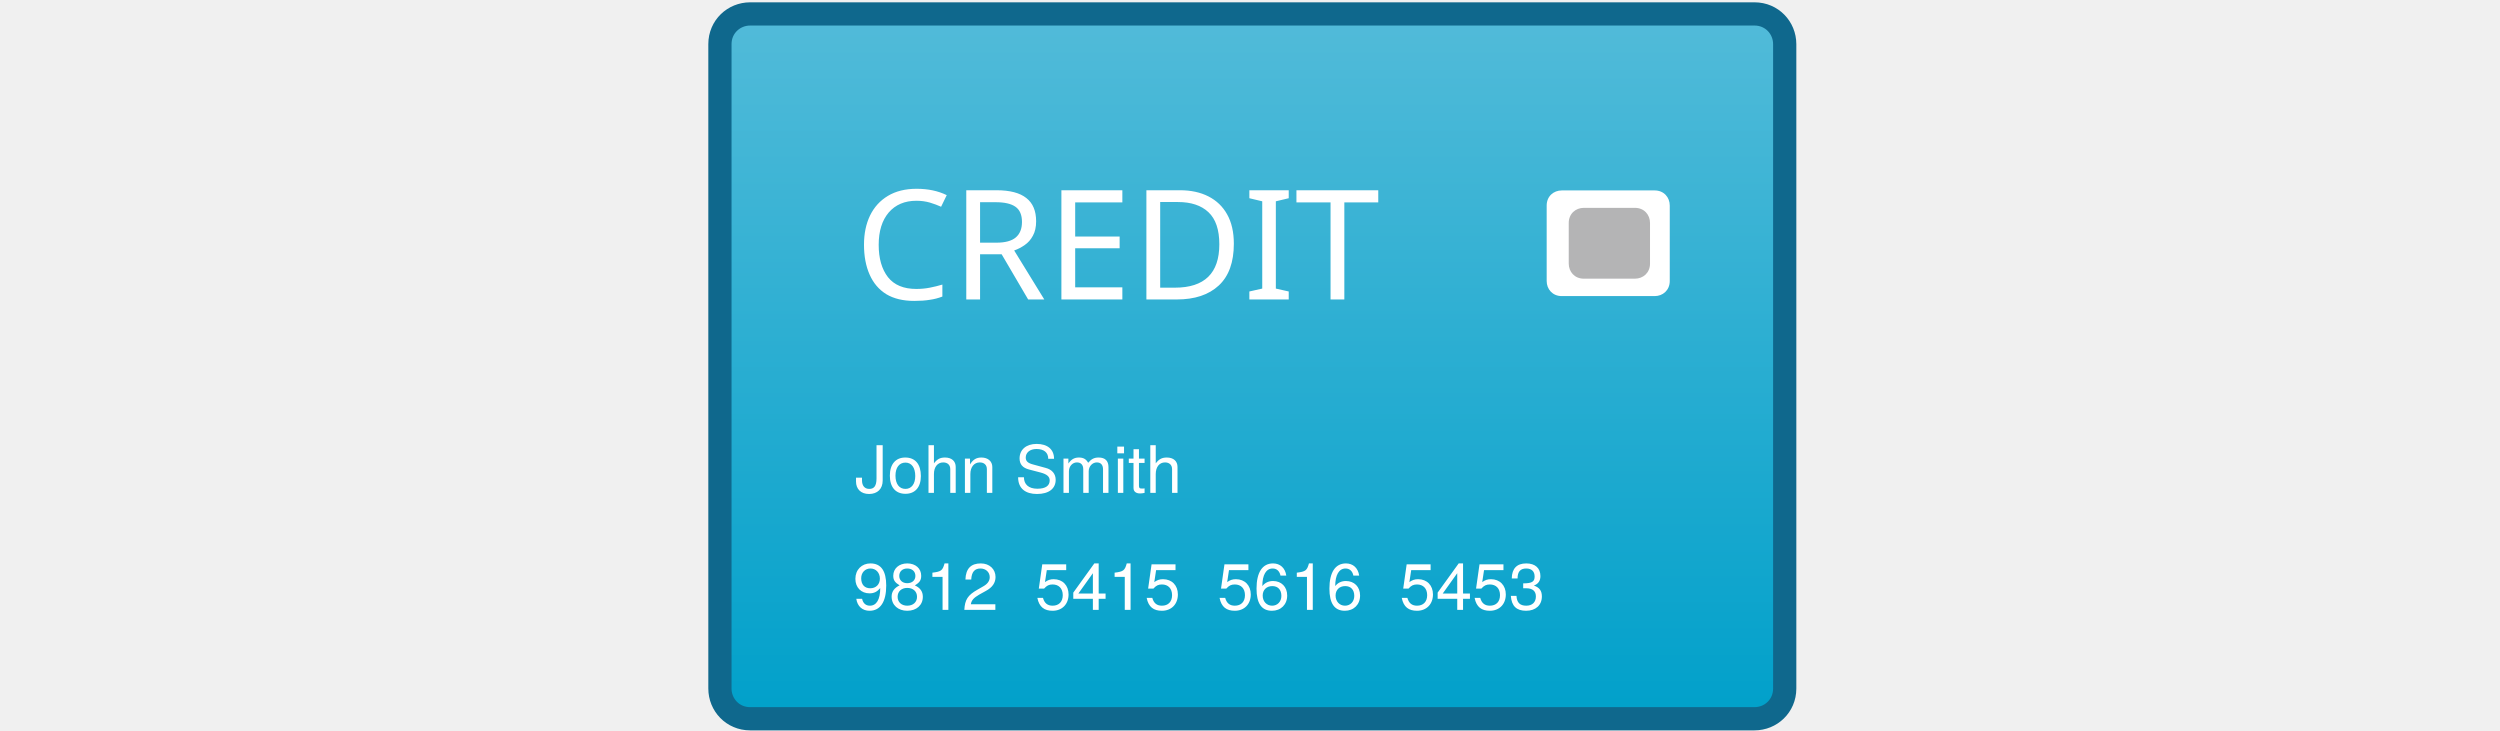
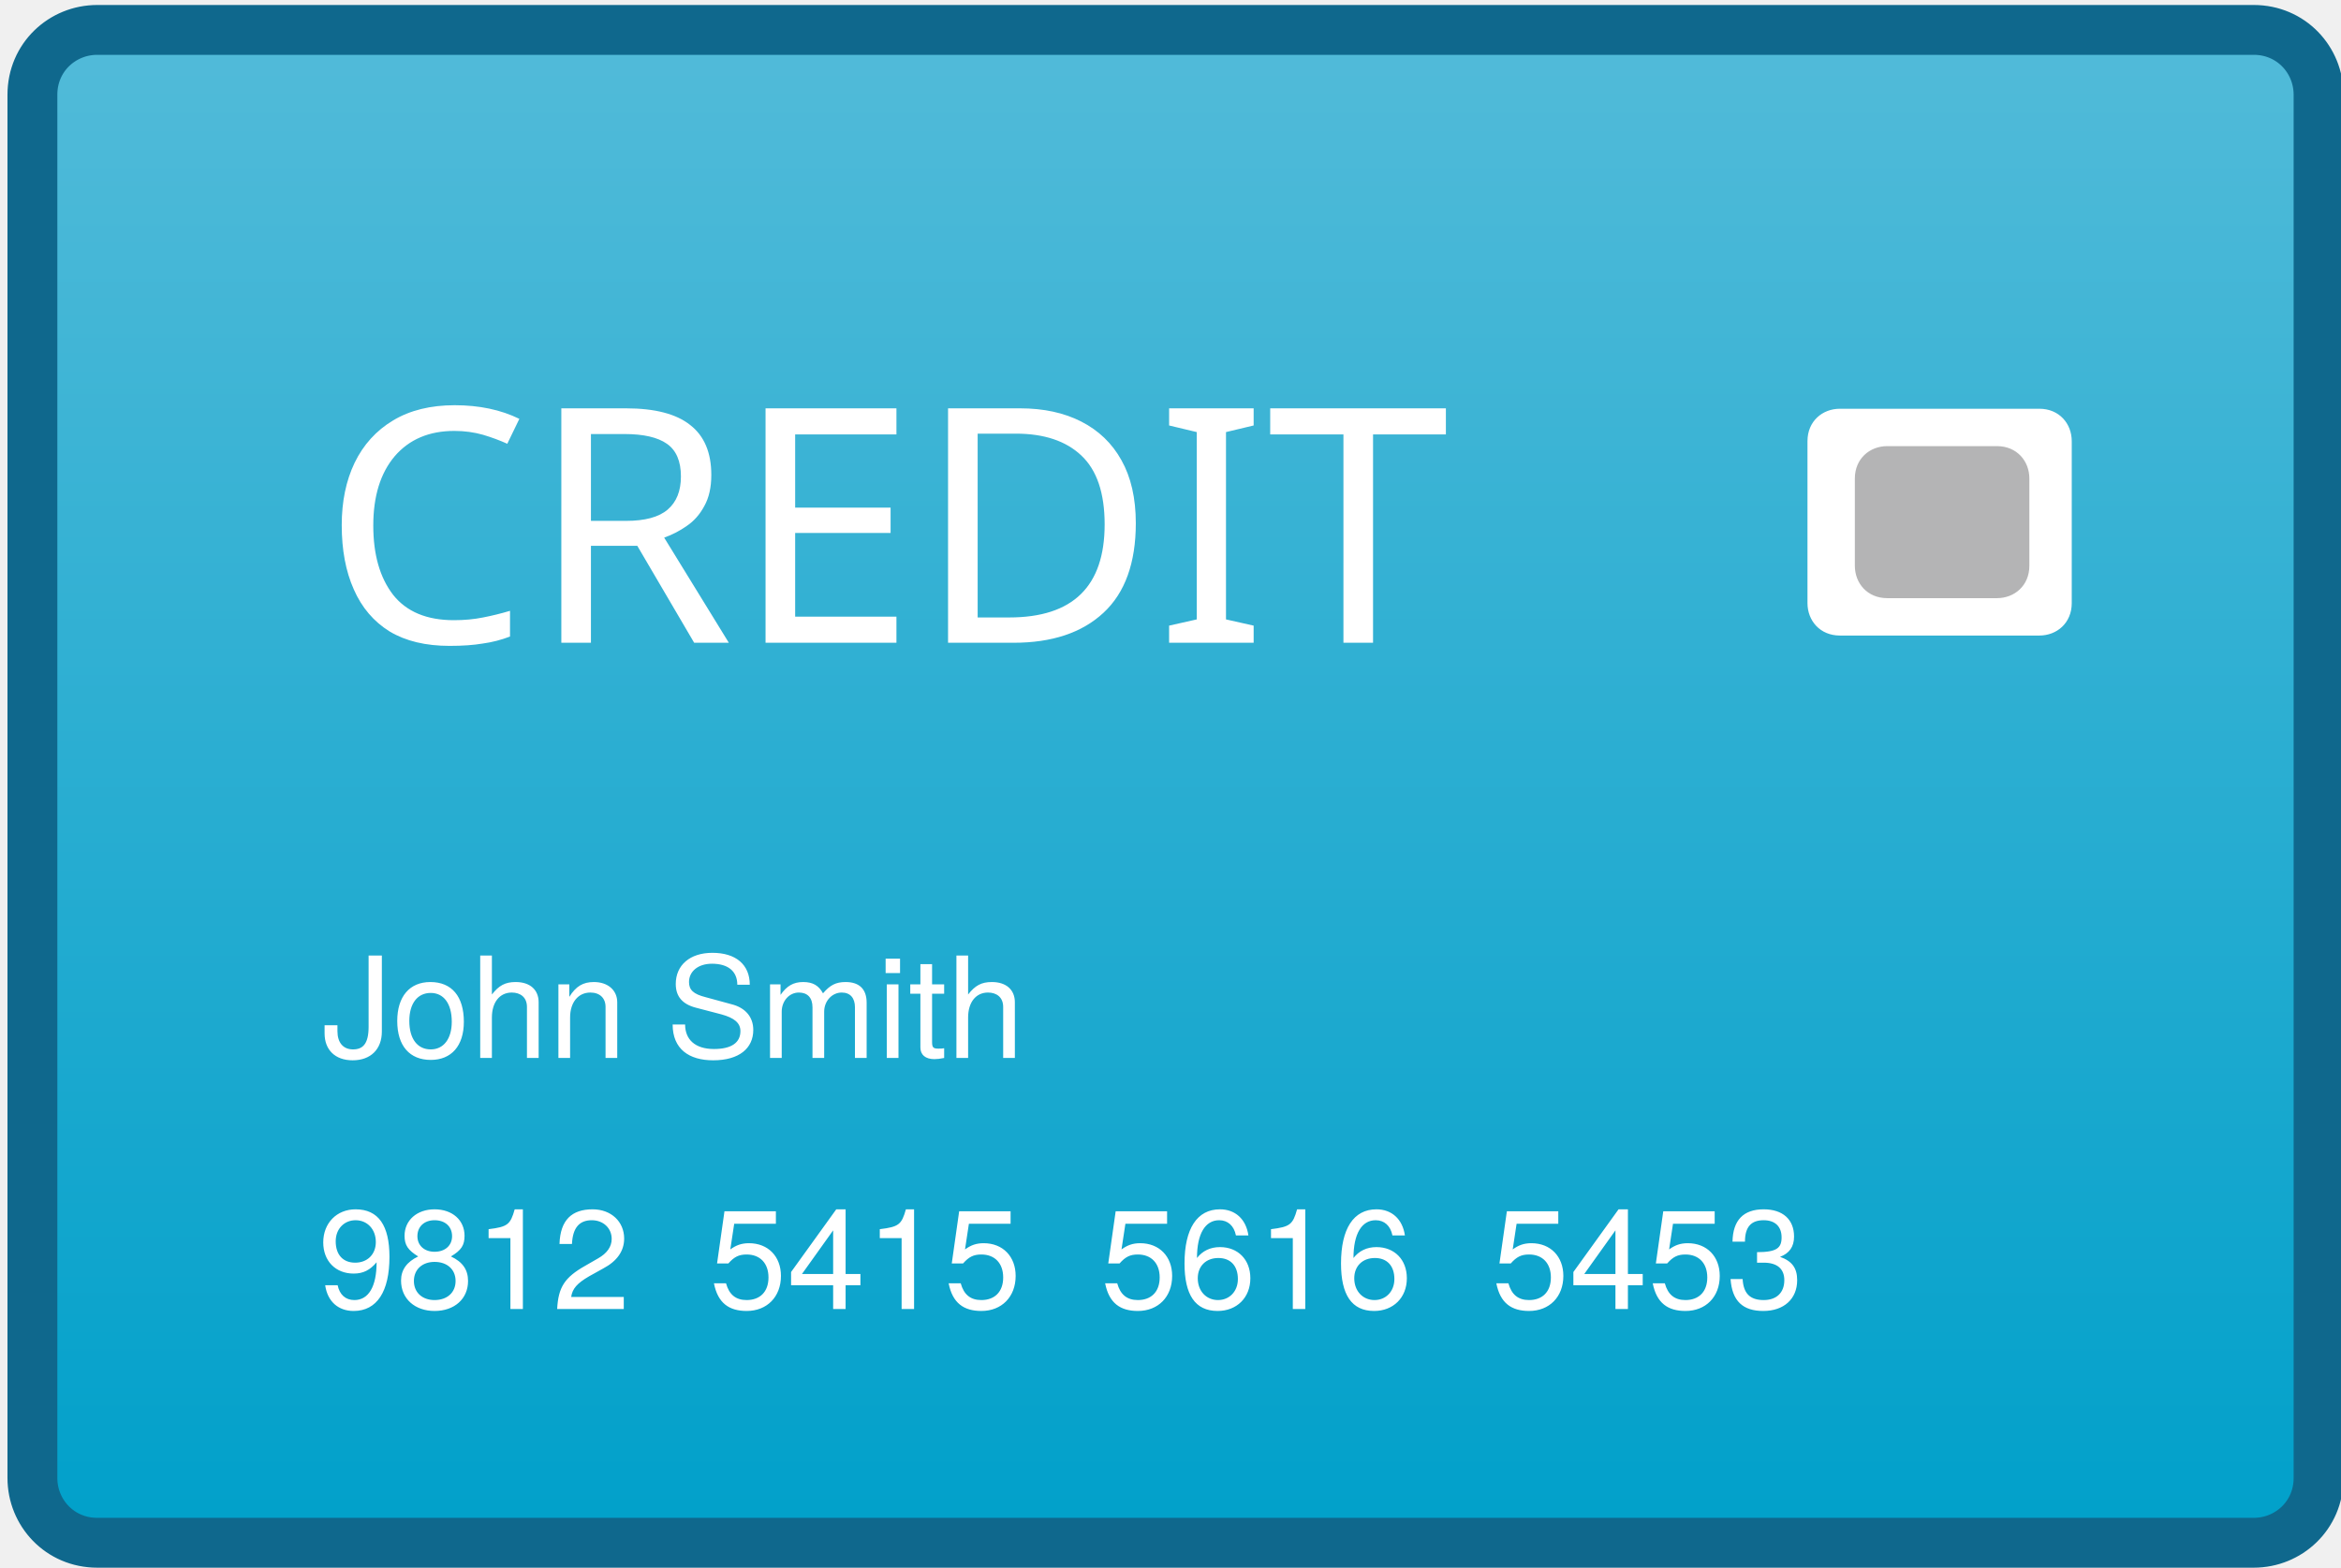
- <svg xmlns="http://www.w3.org/2000/svg" version="1.1" id="Layer_1" x="0px" y="0px" width="86.6px" height="25.3px" viewBox="180.5 88.2 93.9 62.9" enable-background="new 180.5 88.2 93.9 62.9" xml:space="preserve">
+ <svg xmlns="http://www.w3.org/2000/svg" version="1.1" id="Layer_1" x="0px" y="0px" viewBox="180.5 88.2 93.9 62.9" enable-background="new 180.5 88.2 93.9 62.9" xml:space="preserve">
  <g>
    <linearGradient id="SVGID_1_" gradientUnits="userSpaceOnUse" x1="152.6" y1="465" x2="152.6" y2="400.335" gradientTransform="matrix(0.9407 0 0 -0.9407 84.0114 526.7932)">
      <stop offset="0" style="stop-color:#52BBD9" />
      <stop offset="1" style="stop-color:#00A0CA" />
    </linearGradient>
    <path fill="url(#SVGID_1_)" d="M273.5,147.5c0,1.5-1.2,2.6-2.6,2.6h-86.5c-1.5,0-2.6-1.2-2.6-2.6V92c0-1.5,1.2-2.6,2.6-2.6h86.5   c1.5,0,2.6,1.2,2.6,2.6V147.5z" />
    <path fill="none" stroke="#0F688D" stroke-width="2" stroke-miterlimit="10" d="M273.5,147.5c0,1.5-1.2,2.6-2.6,2.6h-86.5   c-1.5,0-2.6-1.2-2.6-2.6V92c0-1.5,1.2-2.6,2.6-2.6h86.5c1.5,0,2.6,1.2,2.6,2.6V147.5z" />
  </g>
  <g>
    <path fill="#FFFFFF" d="M263.6,112.4c0,0.8-0.6,1.3-1.3,1.3h-8c-0.8,0-1.3-0.6-1.3-1.3v-6.5c0-0.8,0.6-1.3,1.3-1.3h8   c0.8,0,1.3,0.6,1.3,1.3V112.4z" />
  </g>
  <g>
    <path fill="#B4B4B5" d="M261.9,110.9c0,0.8-0.6,1.3-1.3,1.3h-4.4c-0.8,0-1.3-0.6-1.3-1.3v-3.5c0-0.8,0.6-1.3,1.3-1.3h4.4   c0.8,0,1.3,0.6,1.3,1.3V110.9z" />
  </g>
  <rect x="193.4" y="104.6" fill="none" width="52.1" height="11.2" />
  <text transform="matrix(1 0 0 1 193.4102 113.9897)" fill="#FFFFFF" font-family="'HelveticaNeue-Bold'" font-size="13.17">CREDIT</text>
  <rect x="193.2" y="136.7" fill="none" width="71.3" height="6.1" />
  <text transform="matrix(1 0 0 1 193.2466 140.7217)" fill="#FFFFFF" font-family="'HelveticaNeue'" font-size="5.644">9812  5415  5616  5453</text>
  <rect x="193.4" y="126.6" fill="none" width="71.3" height="6.1" />
  <text transform="matrix(1 0 0 1 193.4102 130.6489)" fill="#FFFFFF" font-family="'HelveticaNeue'" font-size="5.644">John Smith</text>
</svg>
